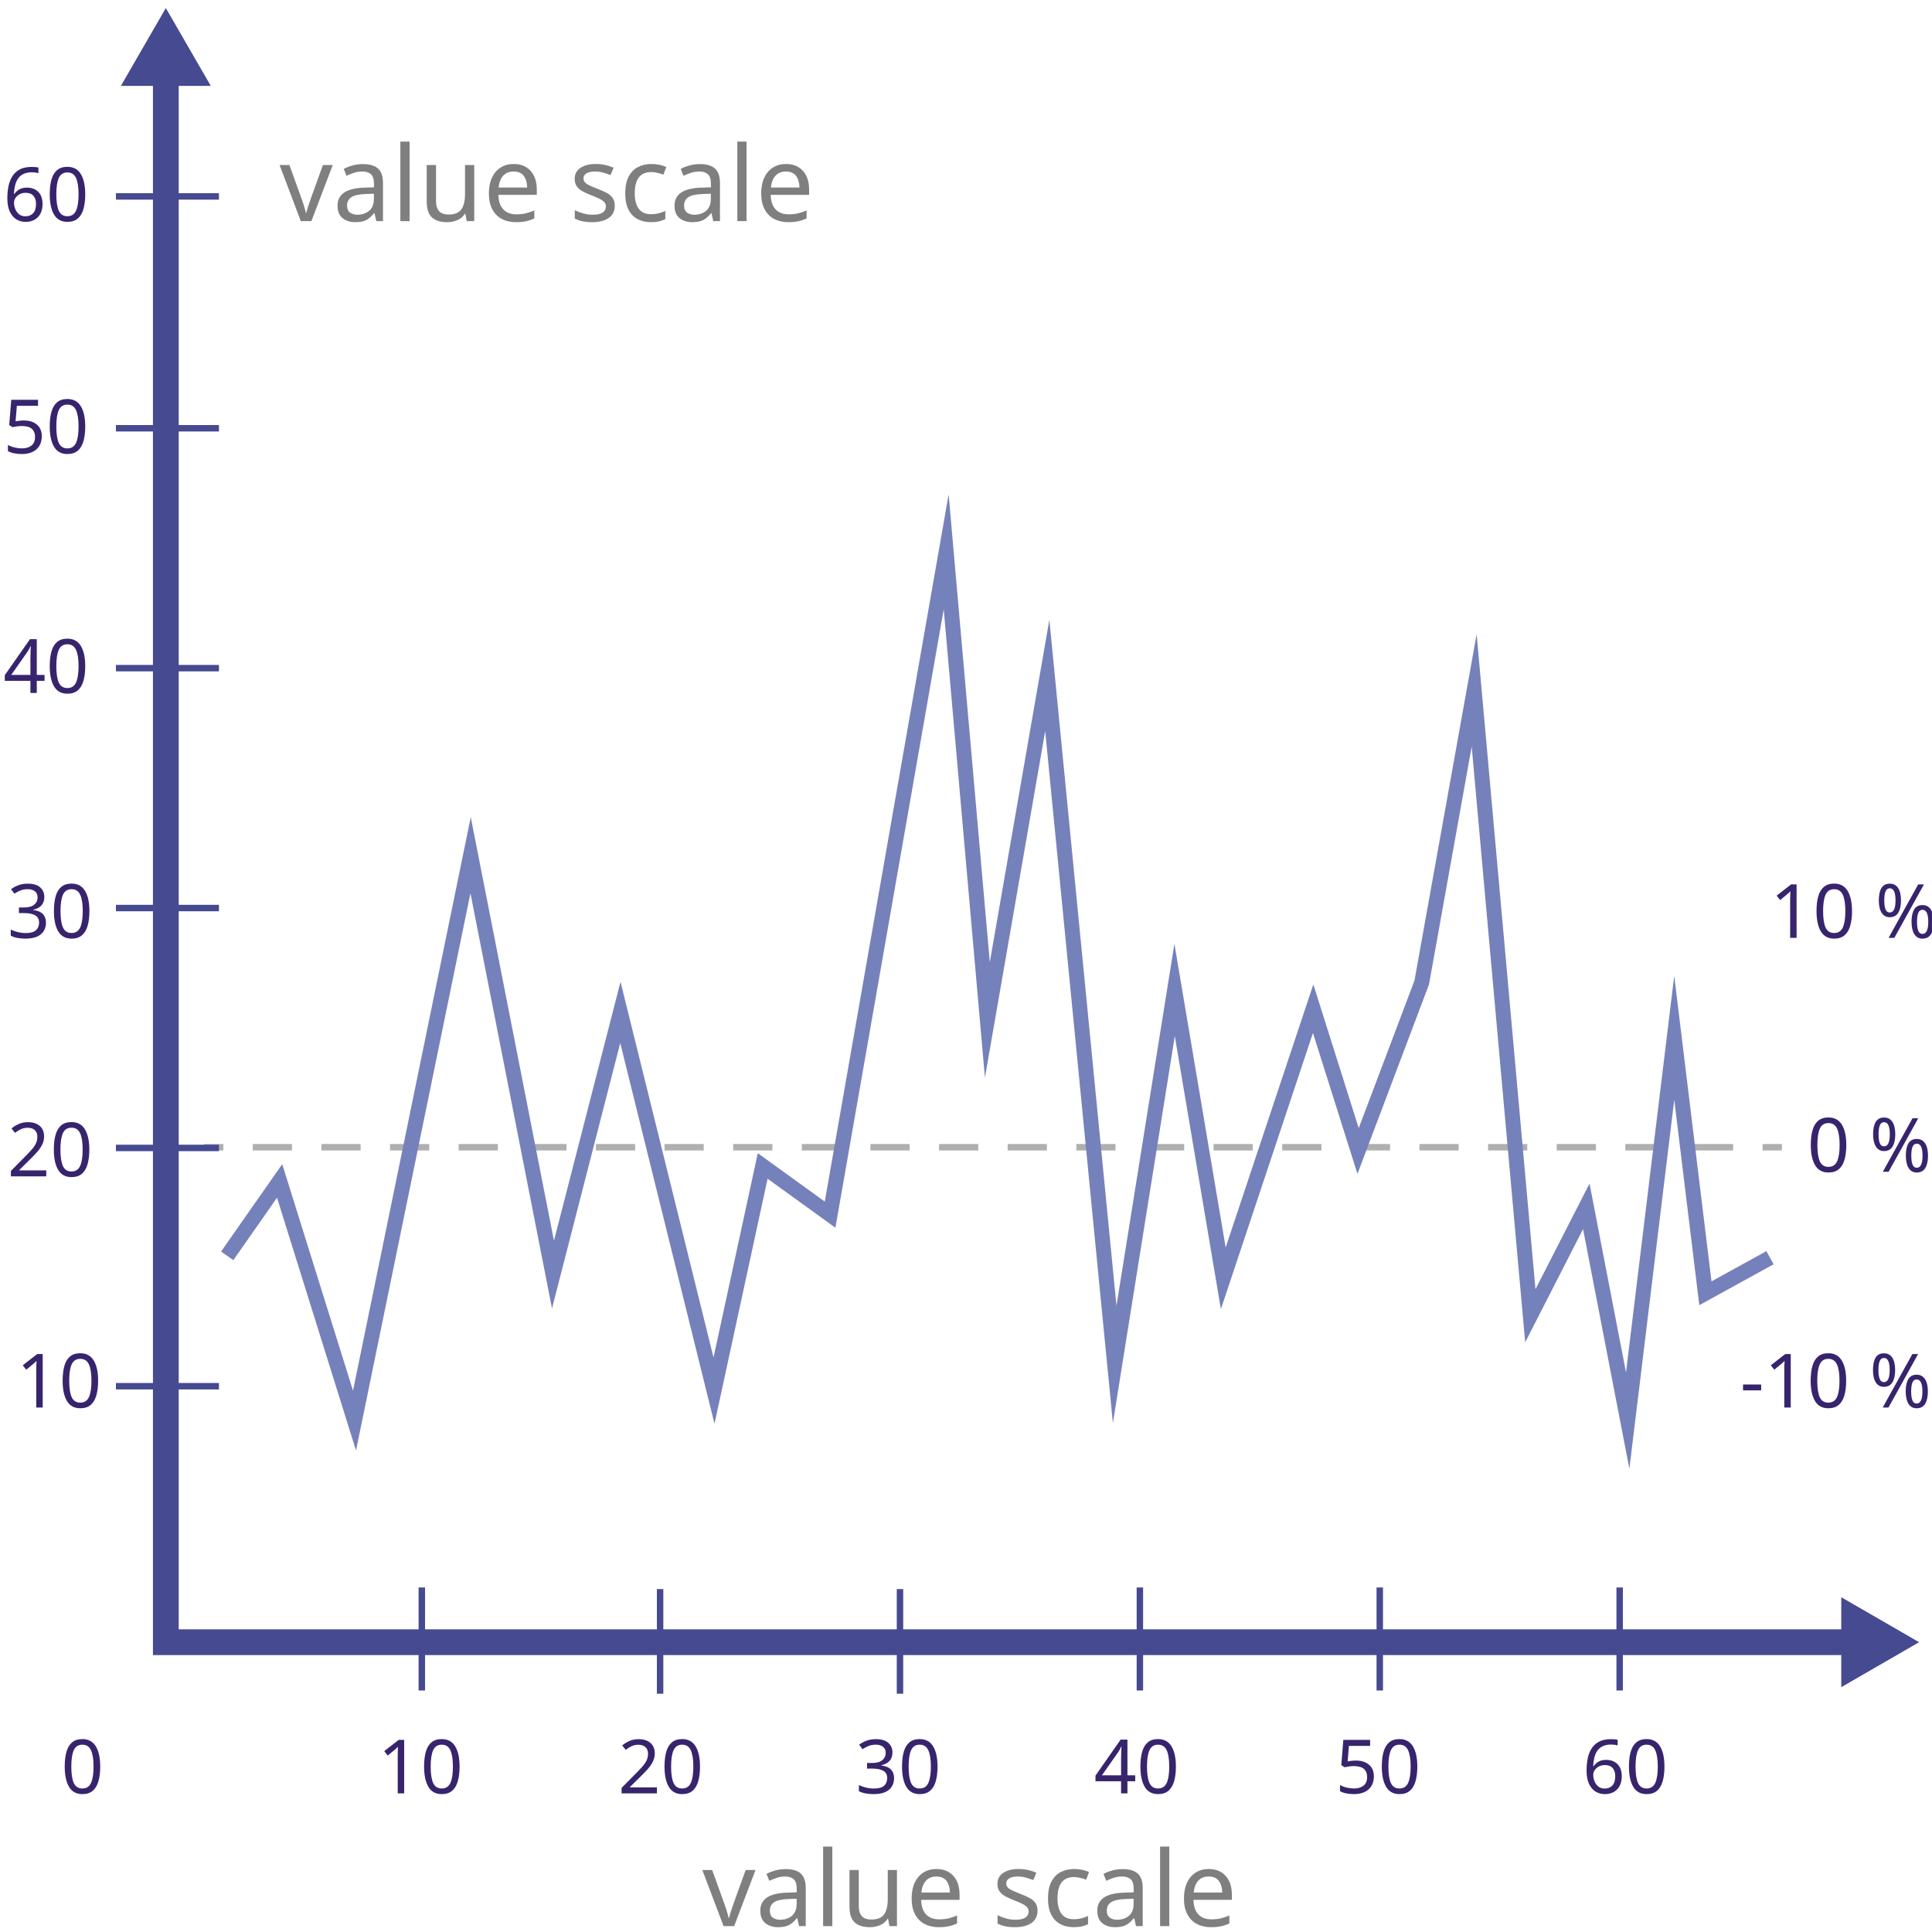
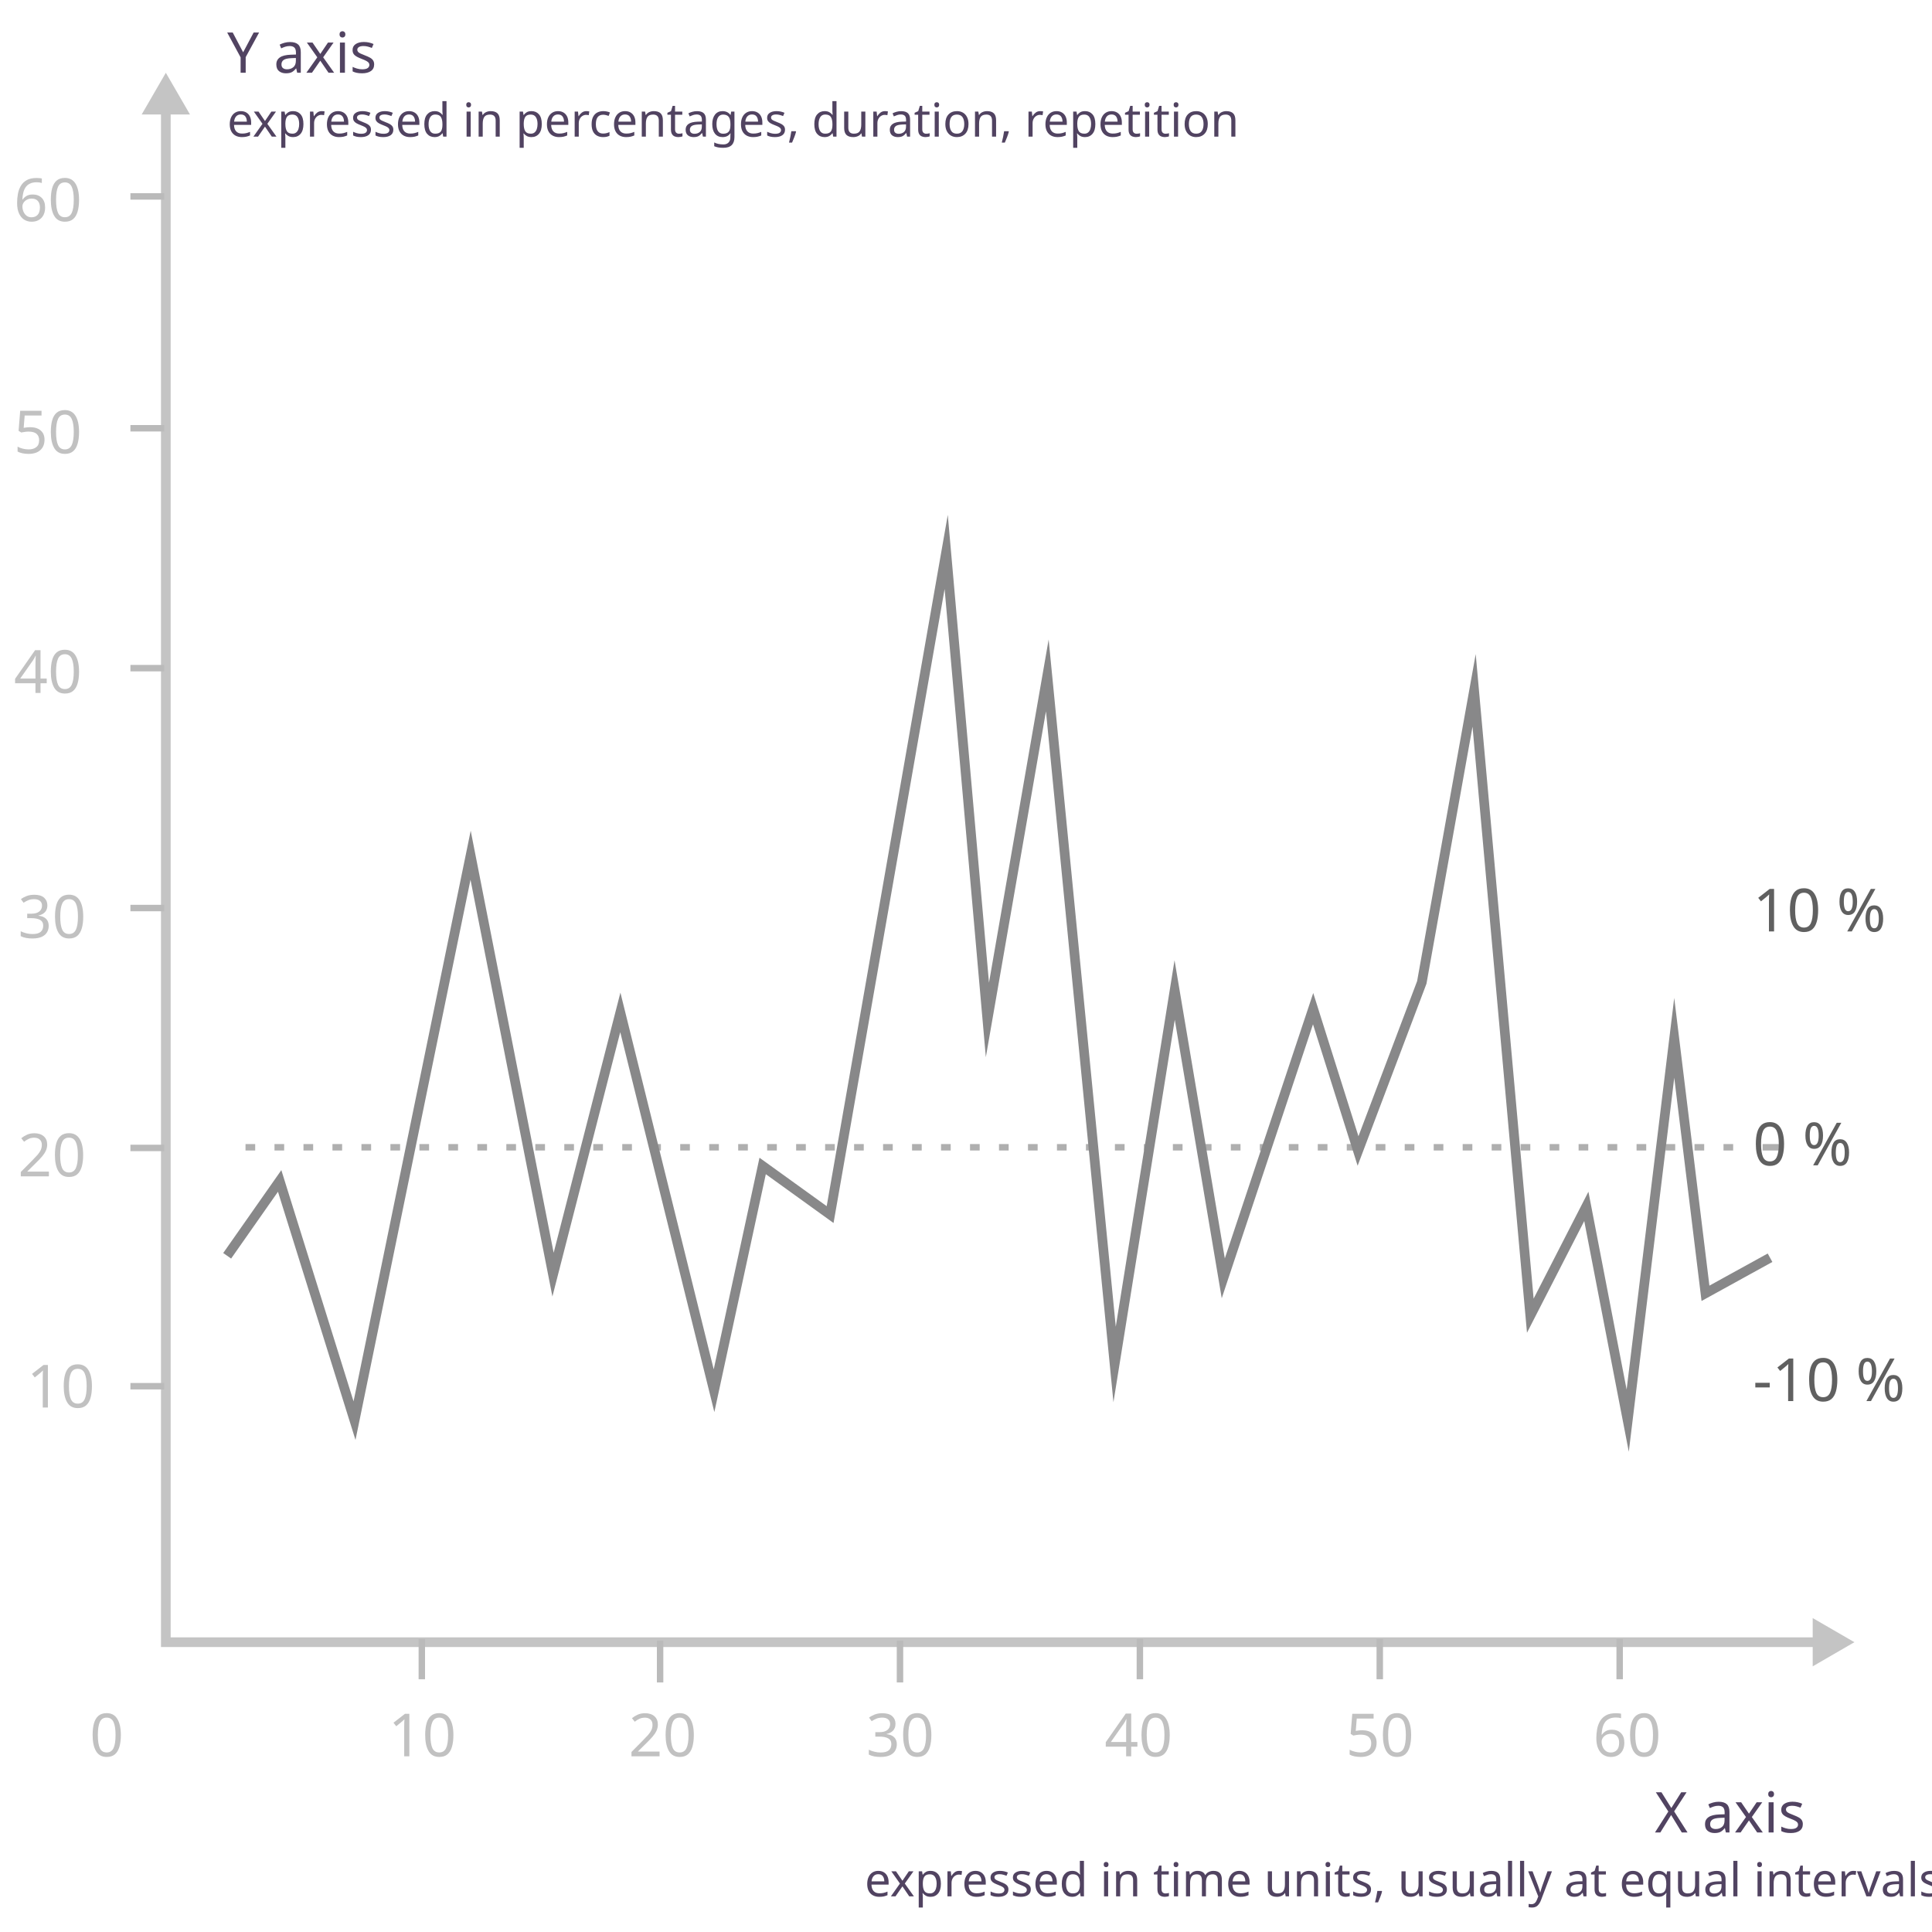
- <svg xmlns="http://www.w3.org/2000/svg" version="1.1" id="Layer_1" x="0px" y="0px" width="1200px" height="1200px" viewBox="0 0 1200 1200" enable-background="new 0 0 1200 1200" xml:space="preserve">
+ <svg xmlns="http://www.w3.org/2000/svg" version="1.1" id="Layer_1" x="0px" y="0px" viewBox="0 0 1200 1200" style="enable-background:new 0 0 1200 1200;" xml:space="preserve">
+   <style type="text/css">
+ 	.st0{fill:none;stroke:#AFAFAF;stroke-width:4;stroke-miterlimit:10;}
+ 	.st1{fill:none;stroke:#AFAFAF;stroke-width:4;stroke-miterlimit:10;stroke-dasharray:6,12;}
+ 	.st2{fill:none;stroke:#C4C4C4;stroke-width:6;stroke-miterlimit:10;}
+ 	.st3{fill:#C4C4C4;}
+ 	.st4{fill:#C1C1C1;}
+ 	.st5{font-family:'RobotoMono-Regular';}
+ 	.st6{font-size:37px;}
+ 	.st7{fill:#606060;}
+ 	.st8{fill:none;stroke:#BABABA;stroke-width:4;stroke-miterlimit:10;}
+ 	.st9{fill:none;stroke:#888889;stroke-width:6;stroke-miterlimit:10;}
+ 	.st10{fill:#514361;}
+ 	.st11{font-size:35px;}
+ 	.st12{font-family:'Roboto-Italic';}
+ 	.st13{font-size:29px;}
+ </style>
  <g>
    <g>
      <g>
-         <line fill="none" stroke="#AFAFAF" stroke-width="4" stroke-miterlimit="10" x1="1106.771" y1="712.57" x2="1094.771" y2="712.57" />
-         <line fill="none" stroke="#AFAFAF" stroke-width="4" stroke-miterlimit="10" stroke-dasharray="24.358,18.268" x1="1076.503" y1="712.57" x2="147.86" y2="712.57" />
-         <line fill="none" stroke="#AFAFAF" stroke-width="4" stroke-miterlimit="10" x1="138.726" y1="712.57" x2="126.726" y2="712.57" />
+         <line class="st0" x1="1106.8" y1="712.6" x2="1094.8" y2="712.6" />
+         <line class="st1" x1="1076.5" y1="712.6" x2="147.9" y2="712.6" />
      </g>
    </g>
    <g>
-       <text transform="matrix(1 0 0 1 436.2344 1196.352)" fill="#7F7F7F" font-family="'Roboto-Regular'" font-size="65px">value scale</text>
-     </g>
-     <g>
-       <text transform="matrix(1 0 0 1 173.6543 137.3379)" fill="#7F7F7F" font-family="'Roboto-Regular'" font-size="65px">value scale</text>
-     </g>
-     <g>
      <g>
-         <polyline fill="none" stroke="#464A90" stroke-width="16" stroke-miterlimit="10" points="103,45.187 103,1020 1151.813,1020         " />
        <g>
-           <polygon fill="#464A90" points="75.077,53.357 103,5 130.923,53.357     " />
-         </g>
-         <g>
-           <polygon fill="#464A90" points="1143.643,1047.924 1192,1020 1143.643,992.076     " />
+           <g>
+             <polyline class="st2" points="103,66.7 103,1020 1130.3,1020      " />
+             <g>
+               <polygon class="st3" points="88,71.1 103,45.2 118,71.1       " />
+             </g>
+             <g>
+               <polygon class="st3" points="1125.9,1035 1151.8,1020 1125.9,1005       " />
+             </g>
+           </g>
        </g>
      </g>
    </g>
    <g>
-       <text transform="matrix(1 0 0 1 234.5176 1113.891)" fill="#37246D" font-family="'Roboto-Medium'" font-size="46.517px">10</text>
+       <text transform="matrix(1 0 0 1 241.1104 1090.891)" class="st4 st5 st6">10</text>
    </g>
    <g>
-       <text transform="matrix(1 0 0 1 10.0078 874.2324)" fill="#37246D" font-family="'Roboto-Medium'" font-size="46.517px">10</text>
+       <text transform="matrix(1 0 0 1 16.6006 874.2324)" class="st4 st5 st6">10</text>
    </g>
    <g>
-       <text transform="matrix(1 0 0 1 1080.77 874.2324)" fill="#37246D" font-family="'Roboto-Medium'" font-size="46.517px">-10 %</text>
+       <g>
+         <text transform="matrix(1 0 0 1 1088.77 870.2324)" class="st7 st5 st6">-10 %</text>
+       </g>
    </g>
    <g>
-       <text transform="matrix(1 0 0 1 1099.377 582.5352)" fill="#37246D" font-family="'Roboto-Medium'" font-size="46.517px">10 %</text>
+       <g>
+         <text transform="matrix(1 0 0 1 1088.77 578.5352)" class="st7 st5 st6">10 %</text>
+       </g>
    </g>
    <g>
-       <text transform="matrix(1 0 0 1 37.918 1113.893)" fill="#37246D" font-family="'Roboto-Medium'" font-size="46.517px">0</text>
+       <text transform="matrix(1 0 0 1 55.7144 1090.893)" class="st4 st5 st6">0</text>
    </g>
    <g>
-       <text transform="matrix(1 0 0 1 383.8477 1113.891)" fill="#37246D" font-family="'Roboto-Medium'" font-size="46.517px">20</text>
+       <text transform="matrix(1 0 0 1 390.4405 1090.891)" class="st4 st5 st6">20</text>
    </g>
    <g>
-       <text transform="matrix(1 0 0 1 531.3789 1113.891)" fill="#37246D" font-family="'Roboto-Medium'" font-size="46.517px">30</text>
+       <text transform="matrix(1 0 0 1 537.9717 1090.891)" class="st4 st5 st6">30</text>
    </g>
    <g>
-       <text transform="matrix(1 0 0 1 829.377 1113.891)" fill="#37246D" font-family="'Roboto-Medium'" font-size="46.517px">50</text>
+       <text transform="matrix(1 0 0 1 835.9698 1090.891)" class="st4 st5 st6">50</text>
    </g>
    <g>
-       <text transform="matrix(1 0 0 1 982.8848 1113.891)" fill="#37246D" font-family="'Roboto-Medium'" font-size="46.517px">60</text>
+       <text transform="matrix(1 0 0 1 989.4776 1090.891)" class="st4 st5 st6">60</text>
    </g>
    <g>
-       <text transform="matrix(1 0 0 1 1122.436 727.7949)" fill="#37246D" font-family="'Roboto-Medium'" font-size="46.517px">0 %</text>
+       <g>
+         <text transform="matrix(1 0 0 1 1088.77 723.7949)" class="st7 st5 st6">0 %</text>
+       </g>
    </g>
    <g>
-       <text transform="matrix(1 0 0 1 679.4355 1113.891)" fill="#37246D" font-family="'Roboto-Medium'" font-size="46.517px">40</text>
+       <text transform="matrix(1 0 0 1 686.0283 1090.891)" class="st4 st5 st6">40</text>
    </g>
-     <line fill="none" stroke="#464A90" stroke-width="4" stroke-miterlimit="10" x1="72" y1="713" x2="136" y2="713" />
-     <line fill="none" stroke="#464A90" stroke-width="4" stroke-miterlimit="10" x1="72" y1="564" x2="136" y2="564" />
-     <line fill="none" stroke="#464A90" stroke-width="4" stroke-miterlimit="10" x1="72" y1="415" x2="136" y2="415" />
-     <line fill="none" stroke="#464A90" stroke-width="4" stroke-miterlimit="10" x1="72" y1="861" x2="136" y2="861" />
-     <line fill="none" stroke="#464A90" stroke-width="4" stroke-miterlimit="10" x1="262" y1="1050" x2="262" y2="986" />
-     <line fill="none" stroke="#464A90" stroke-width="4" stroke-miterlimit="10" x1="410" y1="1052" x2="410" y2="987" />
-     <line fill="none" stroke="#464A90" stroke-width="4" stroke-miterlimit="10" x1="559" y1="1052" x2="559" y2="987" />
-     <line fill="none" stroke="#464A90" stroke-width="4" stroke-miterlimit="10" x1="708" y1="1050" x2="708" y2="986" />
-     <line fill="none" stroke="#464A90" stroke-width="4" stroke-miterlimit="10" x1="857" y1="1050" x2="857" y2="986" />
-     <line fill="none" stroke="#464A90" stroke-width="4" stroke-miterlimit="10" x1="1006" y1="1050" x2="1006" y2="986" />
+     <line class="st8" x1="81" y1="713" x2="102" y2="713" />
+     <line class="st8" x1="81" y1="564" x2="102" y2="564" />
+     <line class="st8" x1="81" y1="415" x2="102" y2="415" />
+     <line class="st8" x1="81" y1="861" x2="102" y2="861" />
+     <line class="st8" x1="262" y1="1043" x2="262" y2="1018" />
+     <line class="st8" x1="410" y1="1045" x2="410" y2="1019" />
+     <line class="st8" x1="559" y1="1045" x2="559" y2="1019" />
+     <line class="st8" x1="708" y1="1043" x2="708" y2="1018" />
+     <line class="st8" x1="857" y1="1043" x2="857" y2="1018" />
+     <line class="st8" x1="1006" y1="1043" x2="1006" y2="1018" />
    <g>
-       <text transform="matrix(1 0 0 1 4.543 730.6602)" fill="#37246D" font-family="'Roboto-Medium'" font-size="46.517px">20</text>
+       <text transform="matrix(1 0 0 1 11.1358 730.6602)" class="st4 st5 st6">20</text>
    </g>
    <g>
-       <text transform="matrix(1 0 0 1 4.5977 582.5312)" fill="#37246D" font-family="'Roboto-Medium'" font-size="46.517px">30</text>
+       <text transform="matrix(1 0 0 1 11.1905 582.5312)" class="st4 st5 st6">30</text>
    </g>
    <g>
-       <text transform="matrix(1 0 0 1 2 430.3965)" fill="#37246D" font-family="'Roboto-Medium'" font-size="46.517px">40</text>
+       <text transform="matrix(1 0 0 1 8.5928 430.3965)" class="st4 st5 st6">40</text>
    </g>
-     <line fill="none" stroke="#464A90" stroke-width="4" stroke-miterlimit="10" x1="72" y1="266" x2="136" y2="266" />
+     <line class="st8" x1="81" y1="266" x2="102" y2="266" />
    <g>
-       <text transform="matrix(1 0 0 1 2 281.541)" fill="#37246D" font-family="'Roboto-Medium'" font-size="46.517px">50</text>
+       <text transform="matrix(1 0 0 1 8.5928 281.541)" class="st4 st5 st6">50</text>
    </g>
-     <line fill="none" stroke="#464A90" stroke-width="4" stroke-miterlimit="10" x1="72" y1="122" x2="136" y2="122" />
+     <line class="st8" x1="81" y1="122" x2="102" y2="122" />
    <g>
-       <text transform="matrix(1 0 0 1 2 137.3359)" fill="#37246D" font-family="'Roboto-Medium'" font-size="46.517px">60</text>
+       <text transform="matrix(1 0 0 1 8.5928 137.3359)" class="st4 st5 st6">60</text>
    </g>
-     <polyline fill="none" stroke="#7581BA" stroke-width="9.303" stroke-miterlimit="10" points="141.117,780.021 173.68,733.503    220.197,882.359 292.299,531.152 343.469,791.65 385.334,628.839 443.481,863.753 473.718,724.2 515.583,754.436 587.686,342.756    613.27,633.491 650.484,419.51 692.35,847.471 729.564,614.884 759.8,793.976 815.622,626.513 843.532,714.896 883.072,610.232    915.634,428.814 950.522,817.235 985.274,749.267 1010.995,882.359 1039.902,644.602 1059.257,803.28 1099.378,781.184  " />
+     <polyline class="st9" points="141.1,780 173.7,733.5 220.2,882.4 292.3,531.2 343.5,791.7 385.3,628.8 443.5,863.8 473.7,724.2    515.6,754.4 587.7,342.8 613.3,633.5 650.5,419.5 692.3,847.5 729.6,614.9 759.8,794 815.6,626.5 843.5,714.9 883.1,610.2    915.6,428.8 950.5,817.2 985.3,749.3 1011,882.4 1039.9,644.6 1059.3,803.3 1099.4,781.2  " />
  </g>
+   <g>
+     <g>
+       <text transform="matrix(1 0 0 1 141.1167 45.187)" class="st10 st5 st11">Y axis</text>
+     </g>
+   </g>
+   <text transform="matrix(1 0 0 1 141.117 84.8544)" class="st10 st12 st13">expressed in percentages, duration, repetition</text>
+   <g>
+     <g>
+       <text transform="matrix(1 0 0 1 1027.792 1138.187)" class="st10 st5 st11">X axis</text>
+     </g>
+   </g>
+   <text transform="matrix(1 0 0 1 537.0533 1177.854)" class="st10 st12 st13">expressed in time units, usually at equal intervals</text>
</svg>
